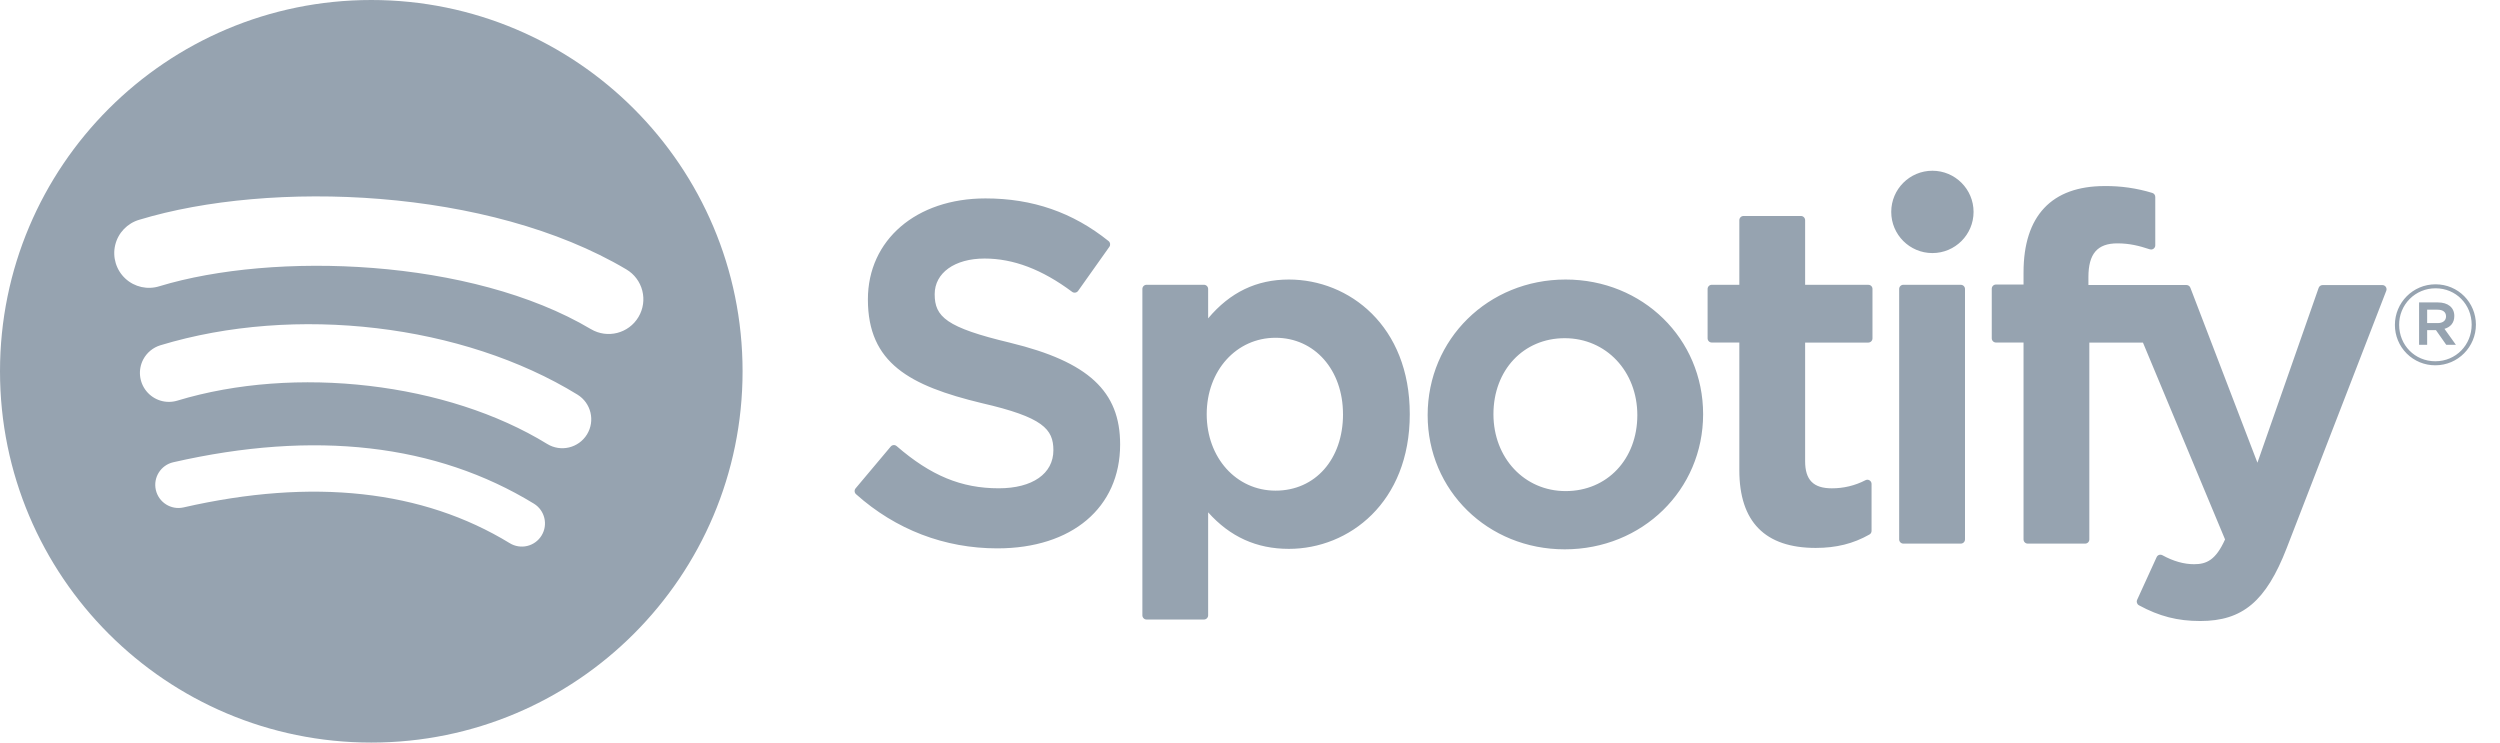
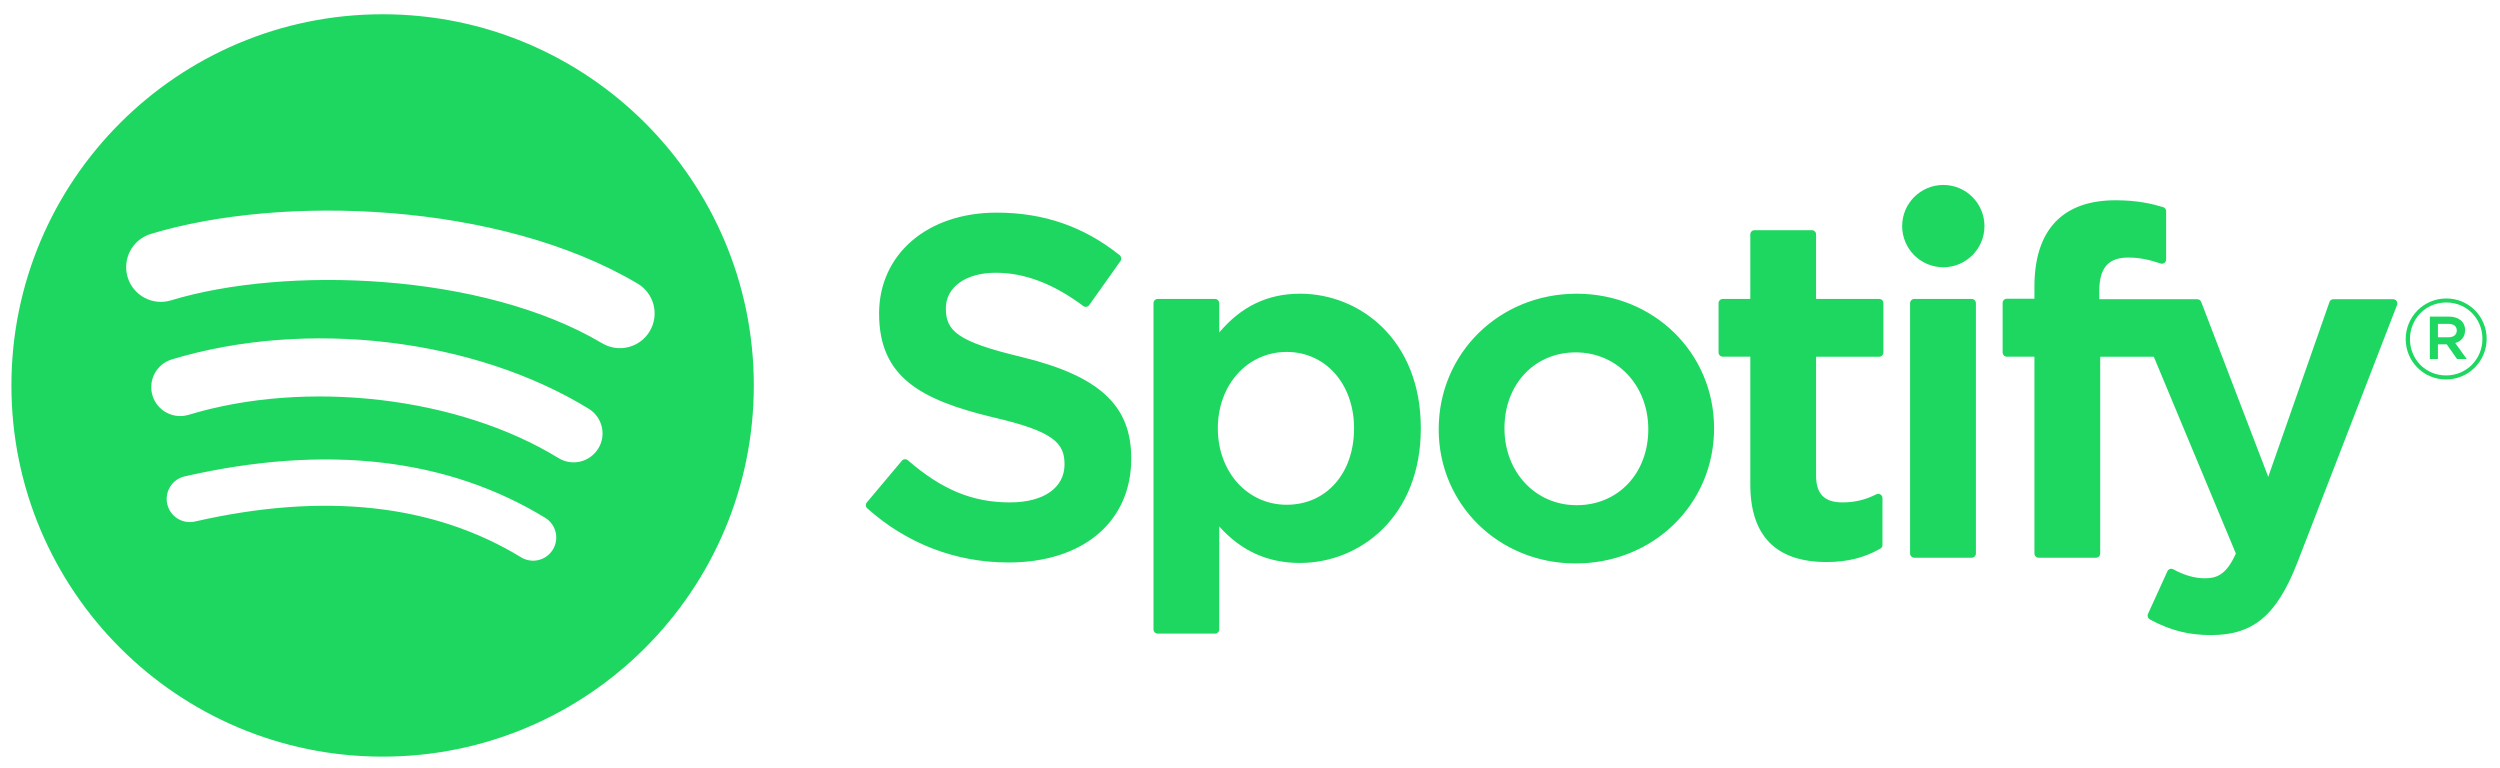
- <svg xmlns="http://www.w3.org/2000/svg" width="101" height="30" fill="none">
-   <path d="M15 0C6.716 0 0 6.716 0 15c0 8.285 6.716 15 15 15 8.285 0 15-6.715 15-15 0-8.284-6.715-15-15-15zm6.88 21.634a.934.934 0 01-1.287.31c-3.522-2.15-7.955-2.638-13.177-1.445A.935.935 0 017 18.675c5.714-1.305 10.616-.743 14.57 1.673.44.27.58.846.31 1.286zm1.835-4.084a1.17 1.17 0 01-1.608.386c-4.032-2.479-10.178-3.197-14.948-1.749a1.171 1.171 0 01-1.37-1.67 1.17 1.17 0 01.69-.568c5.448-1.653 12.22-.852 16.851 1.994a1.17 1.17 0 01.385 1.607zm.158-4.253c-4.835-2.872-12.81-3.136-17.427-1.735a1.403 1.403 0 11-.814-2.685C10.93 7.27 19.739 7.58 25.305 10.884a1.4 1.4 0 01.49 1.922 1.402 1.402 0 01-1.921.491h-.001zm16.938.55c-2.59-.617-3.05-1.05-3.05-1.962 0-.86.809-1.44 2.014-1.44 1.168 0 2.325.44 3.54 1.346a.166.166 0 00.127.03.166.166 0 00.113-.068l1.264-1.783a.17.17 0 00-.032-.23c-1.445-1.16-3.072-1.724-4.974-1.724-2.796 0-4.75 1.678-4.75 4.08 0 2.575 1.685 3.486 4.598 4.19 2.477.57 2.896 1.05 2.896 1.904 0 .947-.845 1.537-2.207 1.537-1.511 0-2.745-.51-4.125-1.704a.168.168 0 00-.24.018l-1.418 1.688a.17.17 0 00.016.236c1.605 1.433 3.578 2.189 5.71 2.189 3.013 0 4.96-1.646 4.96-4.195.005-2.15-1.282-3.342-4.437-4.11l-.005-.002zm11.26-2.554c-1.306 0-2.377.514-3.262 1.569v-1.187a.17.17 0 00-.169-.17h-2.32a.17.17 0 00-.168.17v13.184c0 .093.075.17.169.17h2.32a.17.17 0 00.168-.17v-4.161c.885.99 1.956 1.476 3.261 1.476 2.428 0 4.885-1.869 4.885-5.44.004-3.572-2.454-5.441-4.883-5.441h-.002zm2.187 5.44c0 1.819-1.12 3.089-2.725 3.089-1.585 0-2.782-1.328-2.782-3.088 0-1.761 1.197-3.088 2.782-3.088 1.578 0 2.724 1.298 2.724 3.088zm8.993-5.44c-3.125 0-5.574 2.407-5.574 5.48 0 3.04 2.432 5.42 5.537 5.42 3.136 0 5.592-2.398 5.592-5.46 0-3.05-2.44-5.44-5.555-5.44zm0 8.547c-1.662 0-2.916-1.337-2.916-3.107 0-1.779 1.211-3.07 2.879-3.07 1.673 0 2.934 1.337 2.934 3.109 0 1.778-1.218 3.068-2.897 3.068zm12.229-8.335h-2.553v-2.61a.17.17 0 00-.168-.169h-2.32a.17.17 0 00-.17.17v2.609h-1.114a.17.17 0 00-.168.17v1.993c0 .094.075.17.168.17h1.114v5.158c0 2.083 1.037 3.14 3.085 3.14.83 0 1.52-.172 2.17-.541a.166.166 0 00.087-.147V19.55a.169.169 0 00-.08-.143.165.165 0 00-.166-.007 2.928 2.928 0 01-1.361.328c-.743 0-1.077-.339-1.077-1.095V13.84h2.553a.17.17 0 00.168-.17v-1.993a.164.164 0 00-.166-.17l-.002-.001zm8.892.01v-.32c0-.943.361-1.363 1.171-1.363.484 0 .872.096 1.308.24a.168.168 0 00.204-.083.168.168 0 00.018-.078V7.957a.168.168 0 00-.12-.163 6.354 6.354 0 00-1.928-.277c-2.14 0-3.274 1.206-3.274 3.487v.491h-1.114a.17.17 0 00-.17.17v2.003c0 .094.077.17.17.17h1.114v7.954c0 .095.077.17.17.17h2.318c.095 0 .17-.075.17-.17V13.84h2.166l3.317 7.953c-.376.835-.747 1.001-1.252 1.001-.408 0-.84-.121-1.279-.363a.185.185 0 00-.134-.013.169.169 0 00-.1.092l-.787 1.724a.17.17 0 00.074.22c.82.445 1.56.635 2.475.635 1.713 0 2.66-.799 3.493-2.945l4.023-10.396a.166.166 0 00-.018-.157.166.166 0 00-.138-.074h-2.414a.17.17 0 00-.162.114L91.2 18.693l-2.709-7.068a.168.168 0 00-.157-.11h-3.962zm-5.156-.01h-2.32a.17.17 0 00-.17.17v10.117c0 .095.078.17.17.17h2.32a.17.17 0 00.17-.17V11.676a.17.17 0 00-.17-.17v-.001zM78.07 6.898a1.663 1.663 0 10-.002 3.326 1.663 1.663 0 00.002-3.326zm20.316 7.86a1.626 1.626 0 01-1.632-1.632c0-.895.724-1.64 1.641-1.64s1.632.736 1.632 1.63c0 .896-.724 1.642-1.64 1.642zm.01-3.11a1.46 1.46 0 00-1.47 1.478c0 .813.629 1.469 1.46 1.469.837 0 1.469-.664 1.469-1.478s-.629-1.47-1.46-1.47zm.36 1.636l.463.647h-.39l-.416-.593h-.356v.593h-.326v-1.713h.763c.4 0 .66.203.66.546.002.281-.16.453-.395.52h-.002zm-.275-.773h-.424v.542h.424c.212 0 .339-.103.339-.27 0-.177-.127-.271-.339-.271z" fill="#96A3B0" />
+ <svg xmlns="http://www.w3.org/2000/svg" width="101" height="31" viewBox="0 0 101 31" fill="none">
+   <path d="M15.458 0.576C7.176 0.576 0.461 7.29 0.461 15.572C0.461 23.854 7.176 30.568 15.458 30.568C23.741 30.568 30.454 23.854 30.454 15.572C30.454 7.29 23.741 0.576 15.457 0.576L15.458 0.576ZM22.335 22.204C22.271 22.309 22.187 22.4 22.087 22.473C21.988 22.545 21.876 22.597 21.756 22.626C21.637 22.655 21.513 22.66 21.392 22.64C21.27 22.621 21.154 22.578 21.049 22.514C17.528 20.363 13.096 19.876 7.876 21.069C7.634 21.124 7.38 21.081 7.17 20.949C6.961 20.817 6.812 20.607 6.757 20.365C6.729 20.245 6.726 20.122 6.746 20.001C6.766 19.88 6.811 19.764 6.876 19.66C6.941 19.556 7.026 19.466 7.127 19.395C7.227 19.324 7.34 19.273 7.46 19.246C13.172 17.941 18.072 18.503 22.025 20.919C22.466 21.189 22.605 21.764 22.335 22.204V22.204ZM24.17 18.121C23.832 18.671 23.112 18.845 22.562 18.506C18.531 16.029 12.387 15.311 7.619 16.759C7.001 16.945 6.347 16.597 6.16 15.979C6.07 15.683 6.102 15.363 6.248 15.089C6.394 14.816 6.643 14.612 6.939 14.521C12.386 12.869 19.156 13.669 23.785 16.514C24.335 16.852 24.509 17.572 24.17 18.121V18.121ZM24.328 13.869C19.495 10.998 11.521 10.734 6.906 12.135C6.165 12.36 5.381 11.941 5.157 11.2C5.049 10.844 5.087 10.46 5.262 10.132C5.437 9.804 5.736 9.559 6.092 9.451C11.389 7.843 20.195 8.153 25.759 11.457C25.918 11.55 26.057 11.675 26.167 11.822C26.278 11.97 26.358 12.137 26.404 12.316C26.449 12.494 26.459 12.68 26.433 12.863C26.406 13.045 26.344 13.22 26.25 13.379C25.856 14.045 24.993 14.265 24.329 13.869H24.328ZM41.261 14.419C38.672 13.802 38.212 13.368 38.212 12.458C38.212 11.598 39.021 11.019 40.226 11.019C41.394 11.019 42.55 11.458 43.765 12.363C43.8 12.391 43.847 12.402 43.892 12.394C43.914 12.391 43.936 12.383 43.955 12.371C43.975 12.36 43.992 12.344 44.005 12.325L45.269 10.543C45.294 10.508 45.304 10.464 45.298 10.421C45.292 10.379 45.27 10.34 45.237 10.312C43.791 9.153 42.166 8.59 40.264 8.59C37.468 8.59 35.515 10.268 35.515 12.668C35.515 15.242 37.2 16.154 40.112 16.857C42.588 17.428 43.007 17.906 43.007 18.761C43.007 19.708 42.162 20.297 40.801 20.297C39.29 20.297 38.056 19.787 36.677 18.594C36.642 18.565 36.598 18.55 36.553 18.553C36.507 18.556 36.466 18.578 36.437 18.612L35.019 20.299C34.96 20.371 34.967 20.474 35.035 20.535C36.639 21.968 38.613 22.724 40.744 22.724C43.756 22.724 45.702 21.078 45.702 18.53C45.708 16.38 44.42 15.189 41.267 14.421L41.261 14.419ZM52.518 11.866C51.212 11.866 50.142 12.38 49.257 13.434V12.248C49.257 12.203 49.239 12.16 49.208 12.128C49.176 12.096 49.133 12.078 49.089 12.078H46.77C46.676 12.078 46.601 12.154 46.601 12.248V25.428C46.601 25.521 46.676 25.598 46.77 25.598H49.089C49.182 25.598 49.257 25.521 49.257 25.428V21.268C50.142 22.258 51.212 22.743 52.518 22.743C54.944 22.743 57.401 20.876 57.401 17.305C57.405 13.734 54.948 11.865 52.52 11.865L52.518 11.866ZM54.704 17.305C54.704 19.122 53.585 20.392 51.981 20.392C50.396 20.392 49.2 19.065 49.2 17.305C49.2 15.545 50.396 14.218 51.981 14.218C53.558 14.218 54.704 15.516 54.704 17.305V17.305ZM63.696 11.866C60.571 11.866 58.123 14.272 58.123 17.344C58.123 20.383 60.555 22.763 63.658 22.763C66.794 22.763 69.249 20.365 69.249 17.305C69.249 14.255 66.81 11.866 63.696 11.866V11.866ZM63.696 20.41C62.034 20.41 60.78 19.074 60.78 17.304C60.78 15.526 61.991 14.236 63.658 14.236C65.331 14.236 66.591 15.571 66.591 17.343C66.591 19.121 65.374 20.41 63.696 20.41ZM75.921 12.078H73.369V9.469C73.369 9.447 73.365 9.425 73.357 9.404C73.348 9.384 73.336 9.365 73.32 9.349C73.305 9.334 73.286 9.321 73.266 9.313C73.245 9.304 73.223 9.3 73.201 9.299H70.882C70.789 9.299 70.712 9.376 70.712 9.469V12.078H69.598C69.505 12.078 69.43 12.154 69.43 12.248V14.24C69.43 14.334 69.505 14.41 69.598 14.41H70.712V19.567C70.712 21.649 71.749 22.706 73.796 22.706C74.626 22.706 75.316 22.534 75.966 22.165C76.02 22.136 76.052 22.079 76.052 22.018V20.12C76.052 20.063 76.021 20.007 75.971 19.977C75.947 19.961 75.919 19.952 75.89 19.951C75.861 19.95 75.832 19.956 75.806 19.969C75.361 20.193 74.929 20.297 74.445 20.297C73.702 20.297 73.369 19.959 73.369 19.203V14.411H75.921C76.014 14.411 76.089 14.335 76.089 14.241V12.249C76.09 12.226 76.086 12.204 76.078 12.184C76.07 12.163 76.058 12.144 76.043 12.128C76.027 12.112 76.008 12.1 75.988 12.091C75.967 12.083 75.945 12.078 75.923 12.079L75.921 12.078ZM84.81 12.088V11.768C84.81 10.825 85.172 10.405 85.981 10.405C86.465 10.405 86.854 10.501 87.289 10.646C87.342 10.663 87.398 10.654 87.441 10.622C87.463 10.606 87.481 10.586 87.493 10.562C87.505 10.538 87.511 10.511 87.511 10.484V8.531C87.511 8.494 87.5 8.458 87.478 8.429C87.456 8.4 87.426 8.378 87.391 8.368C86.932 8.231 86.345 8.091 85.464 8.091C83.324 8.091 82.191 9.297 82.191 11.577V12.068H81.077C80.984 12.068 80.906 12.144 80.906 12.237V14.24C80.906 14.334 80.984 14.41 81.077 14.41H82.191V22.362C82.191 22.457 82.267 22.532 82.361 22.532H84.678C84.773 22.532 84.848 22.457 84.848 22.362V14.411H87.013L90.329 22.362C89.953 23.196 89.583 23.363 89.078 23.363C88.669 23.363 88.238 23.241 87.799 22.999C87.757 22.978 87.71 22.974 87.665 22.987C87.62 23.003 87.582 23.035 87.564 23.078L86.778 24.803C86.741 24.885 86.773 24.98 86.852 25.023C87.672 25.467 88.412 25.657 89.327 25.657C91.038 25.657 91.986 24.858 92.819 22.713L96.841 12.32C96.851 12.294 96.855 12.266 96.852 12.239C96.849 12.211 96.839 12.185 96.823 12.162C96.808 12.139 96.787 12.121 96.763 12.108C96.739 12.095 96.712 12.088 96.685 12.088H94.271C94.197 12.088 94.133 12.134 94.11 12.202L91.637 19.264L88.929 12.198C88.917 12.166 88.895 12.138 88.867 12.118C88.839 12.099 88.806 12.088 88.771 12.088H84.81V12.088ZM79.657 12.078H77.338C77.244 12.078 77.167 12.154 77.167 12.248V22.362C77.167 22.457 77.244 22.532 77.338 22.532H79.657C79.75 22.532 79.827 22.457 79.827 22.362V12.248C79.827 12.226 79.822 12.204 79.814 12.183C79.805 12.162 79.793 12.144 79.777 12.128C79.761 12.112 79.742 12.1 79.722 12.091C79.701 12.083 79.679 12.078 79.657 12.078V12.078ZM78.51 7.472C77.592 7.472 76.847 8.216 76.847 9.134C76.847 9.352 76.89 9.569 76.974 9.771C77.057 9.972 77.18 10.156 77.334 10.31C77.489 10.465 77.672 10.587 77.874 10.671C78.076 10.754 78.292 10.797 78.51 10.797C79.429 10.797 80.172 10.053 80.172 9.134C80.172 8.216 79.427 7.472 78.51 7.472ZM98.821 15.33C97.904 15.33 97.19 14.593 97.19 13.698C97.19 12.803 97.913 12.058 98.83 12.058C99.747 12.058 100.461 12.795 100.461 13.689C100.461 14.584 99.738 15.33 98.821 15.33ZM98.83 12.22C97.994 12.22 97.362 12.884 97.362 13.698C97.362 14.511 97.99 15.167 98.821 15.167C99.657 15.167 100.29 14.503 100.29 13.689C100.29 12.876 99.661 12.22 98.83 12.22V12.22ZM99.192 13.857L99.654 14.503H99.263L98.848 13.91H98.492V14.503H98.166V12.79H98.928C99.328 12.79 99.589 12.994 99.589 13.336C99.591 13.617 99.428 13.789 99.194 13.857H99.192ZM98.916 13.084H98.492V13.626H98.916C99.127 13.626 99.254 13.522 99.254 13.354C99.254 13.178 99.127 13.084 98.916 13.084V13.084Z" fill="#1ED760" />
</svg>
